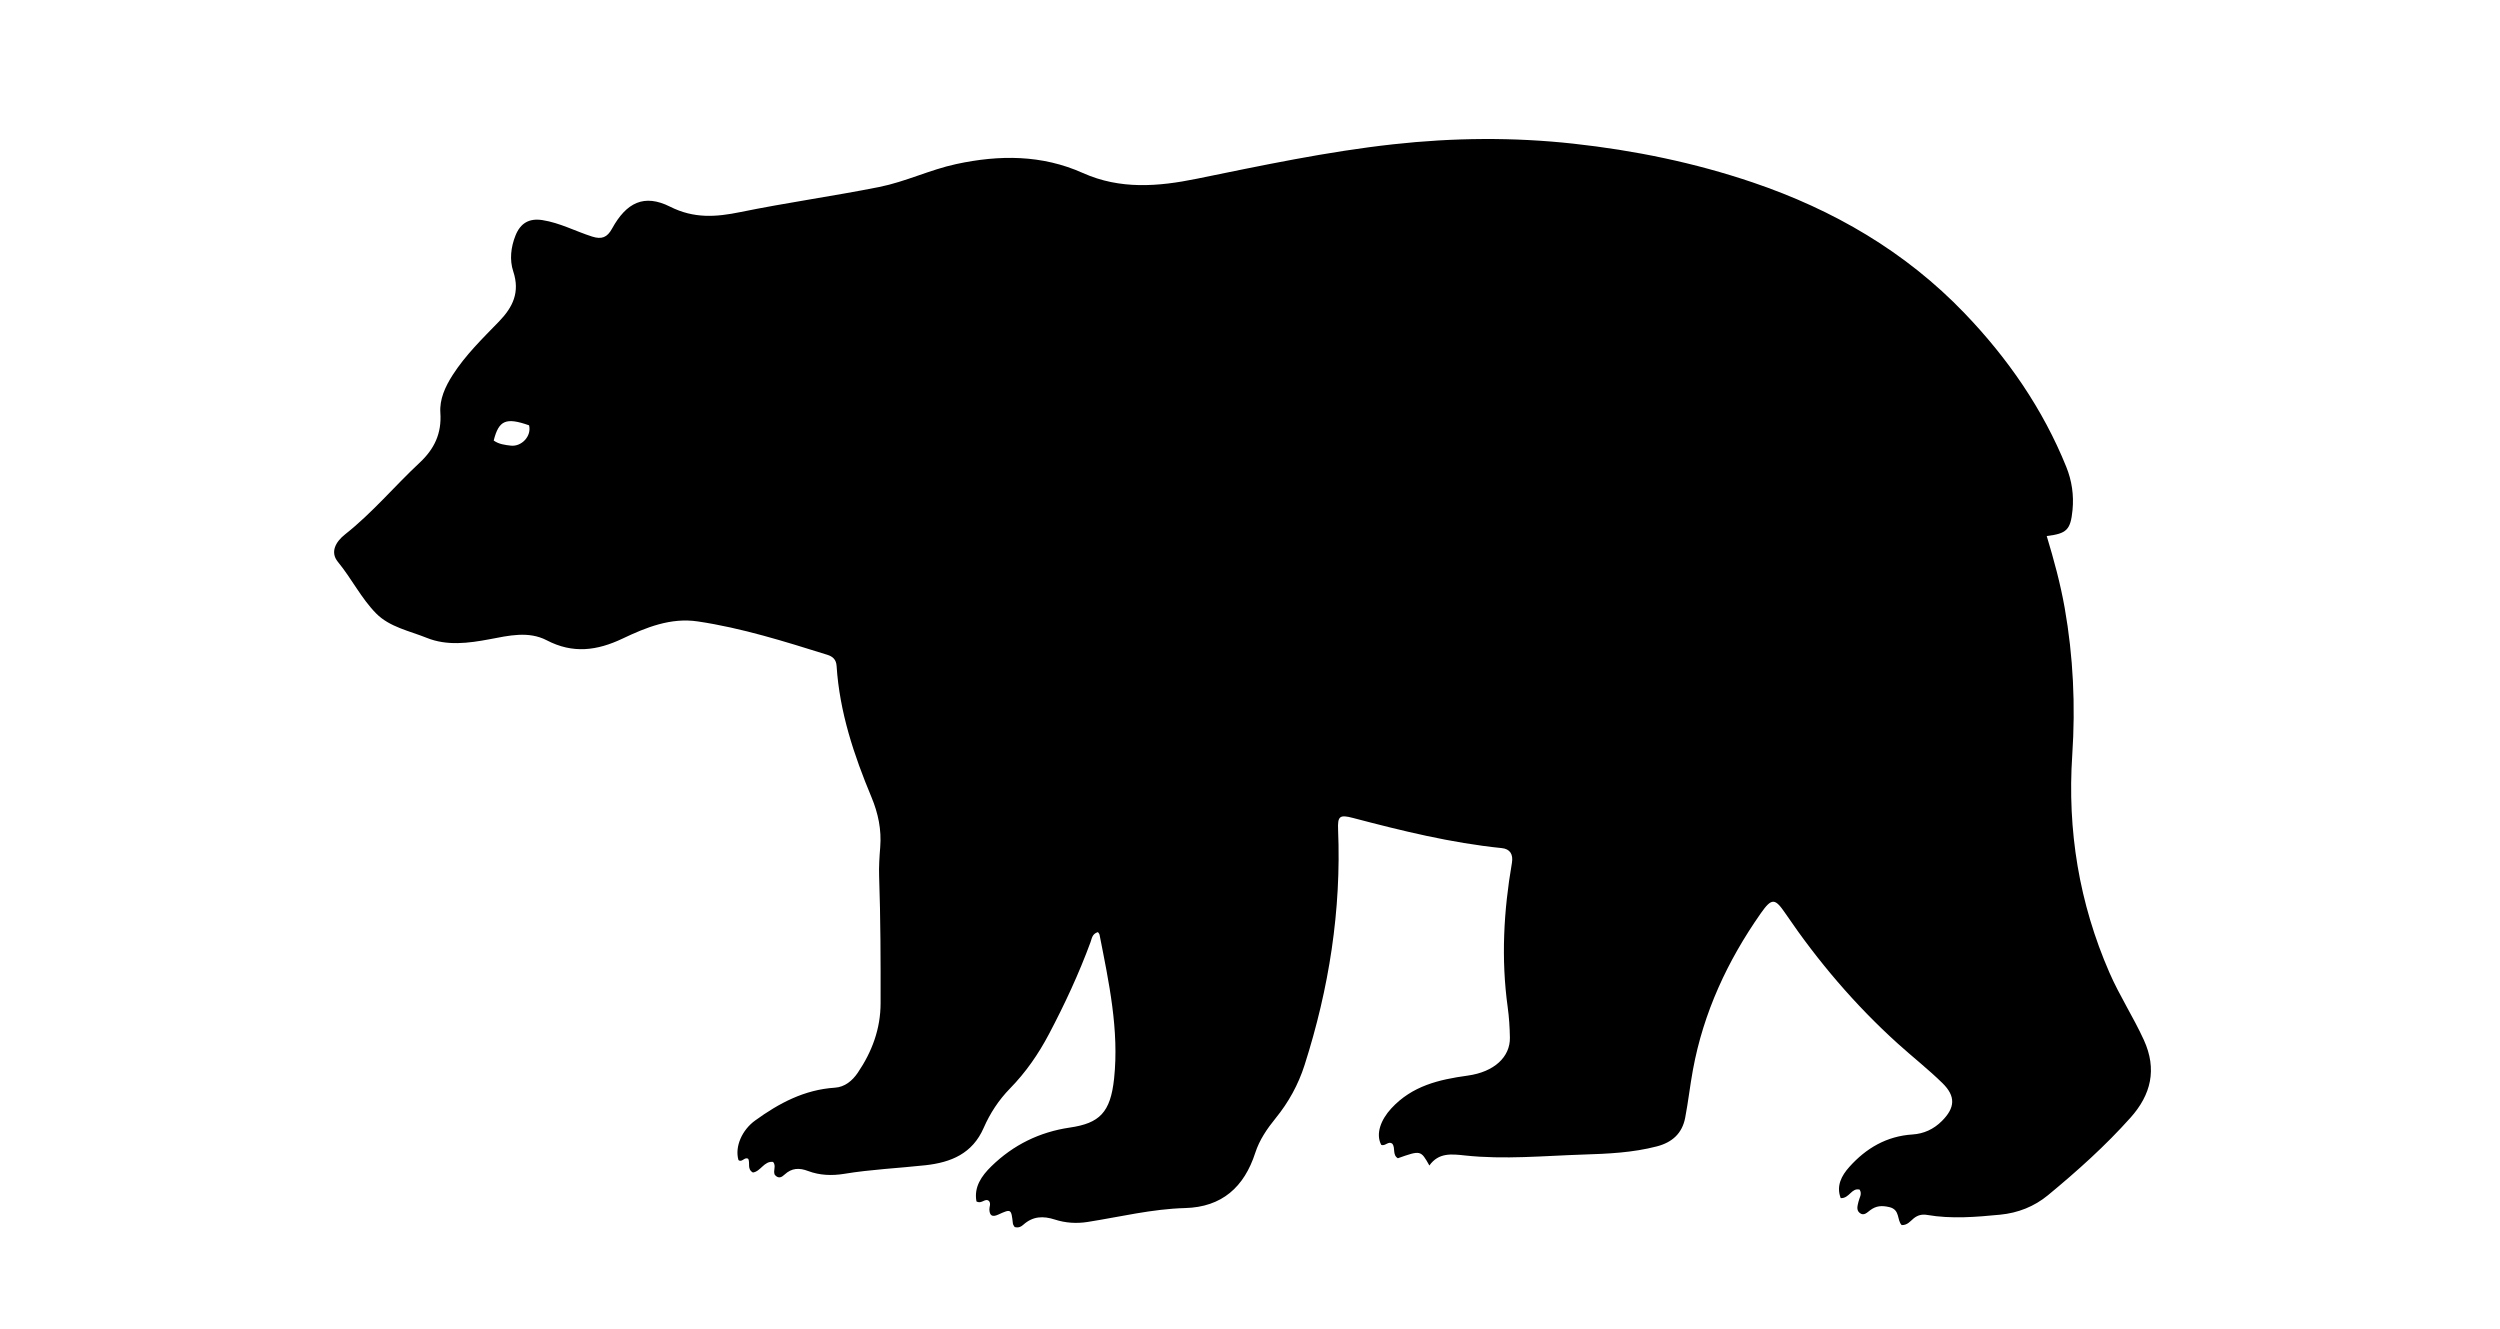
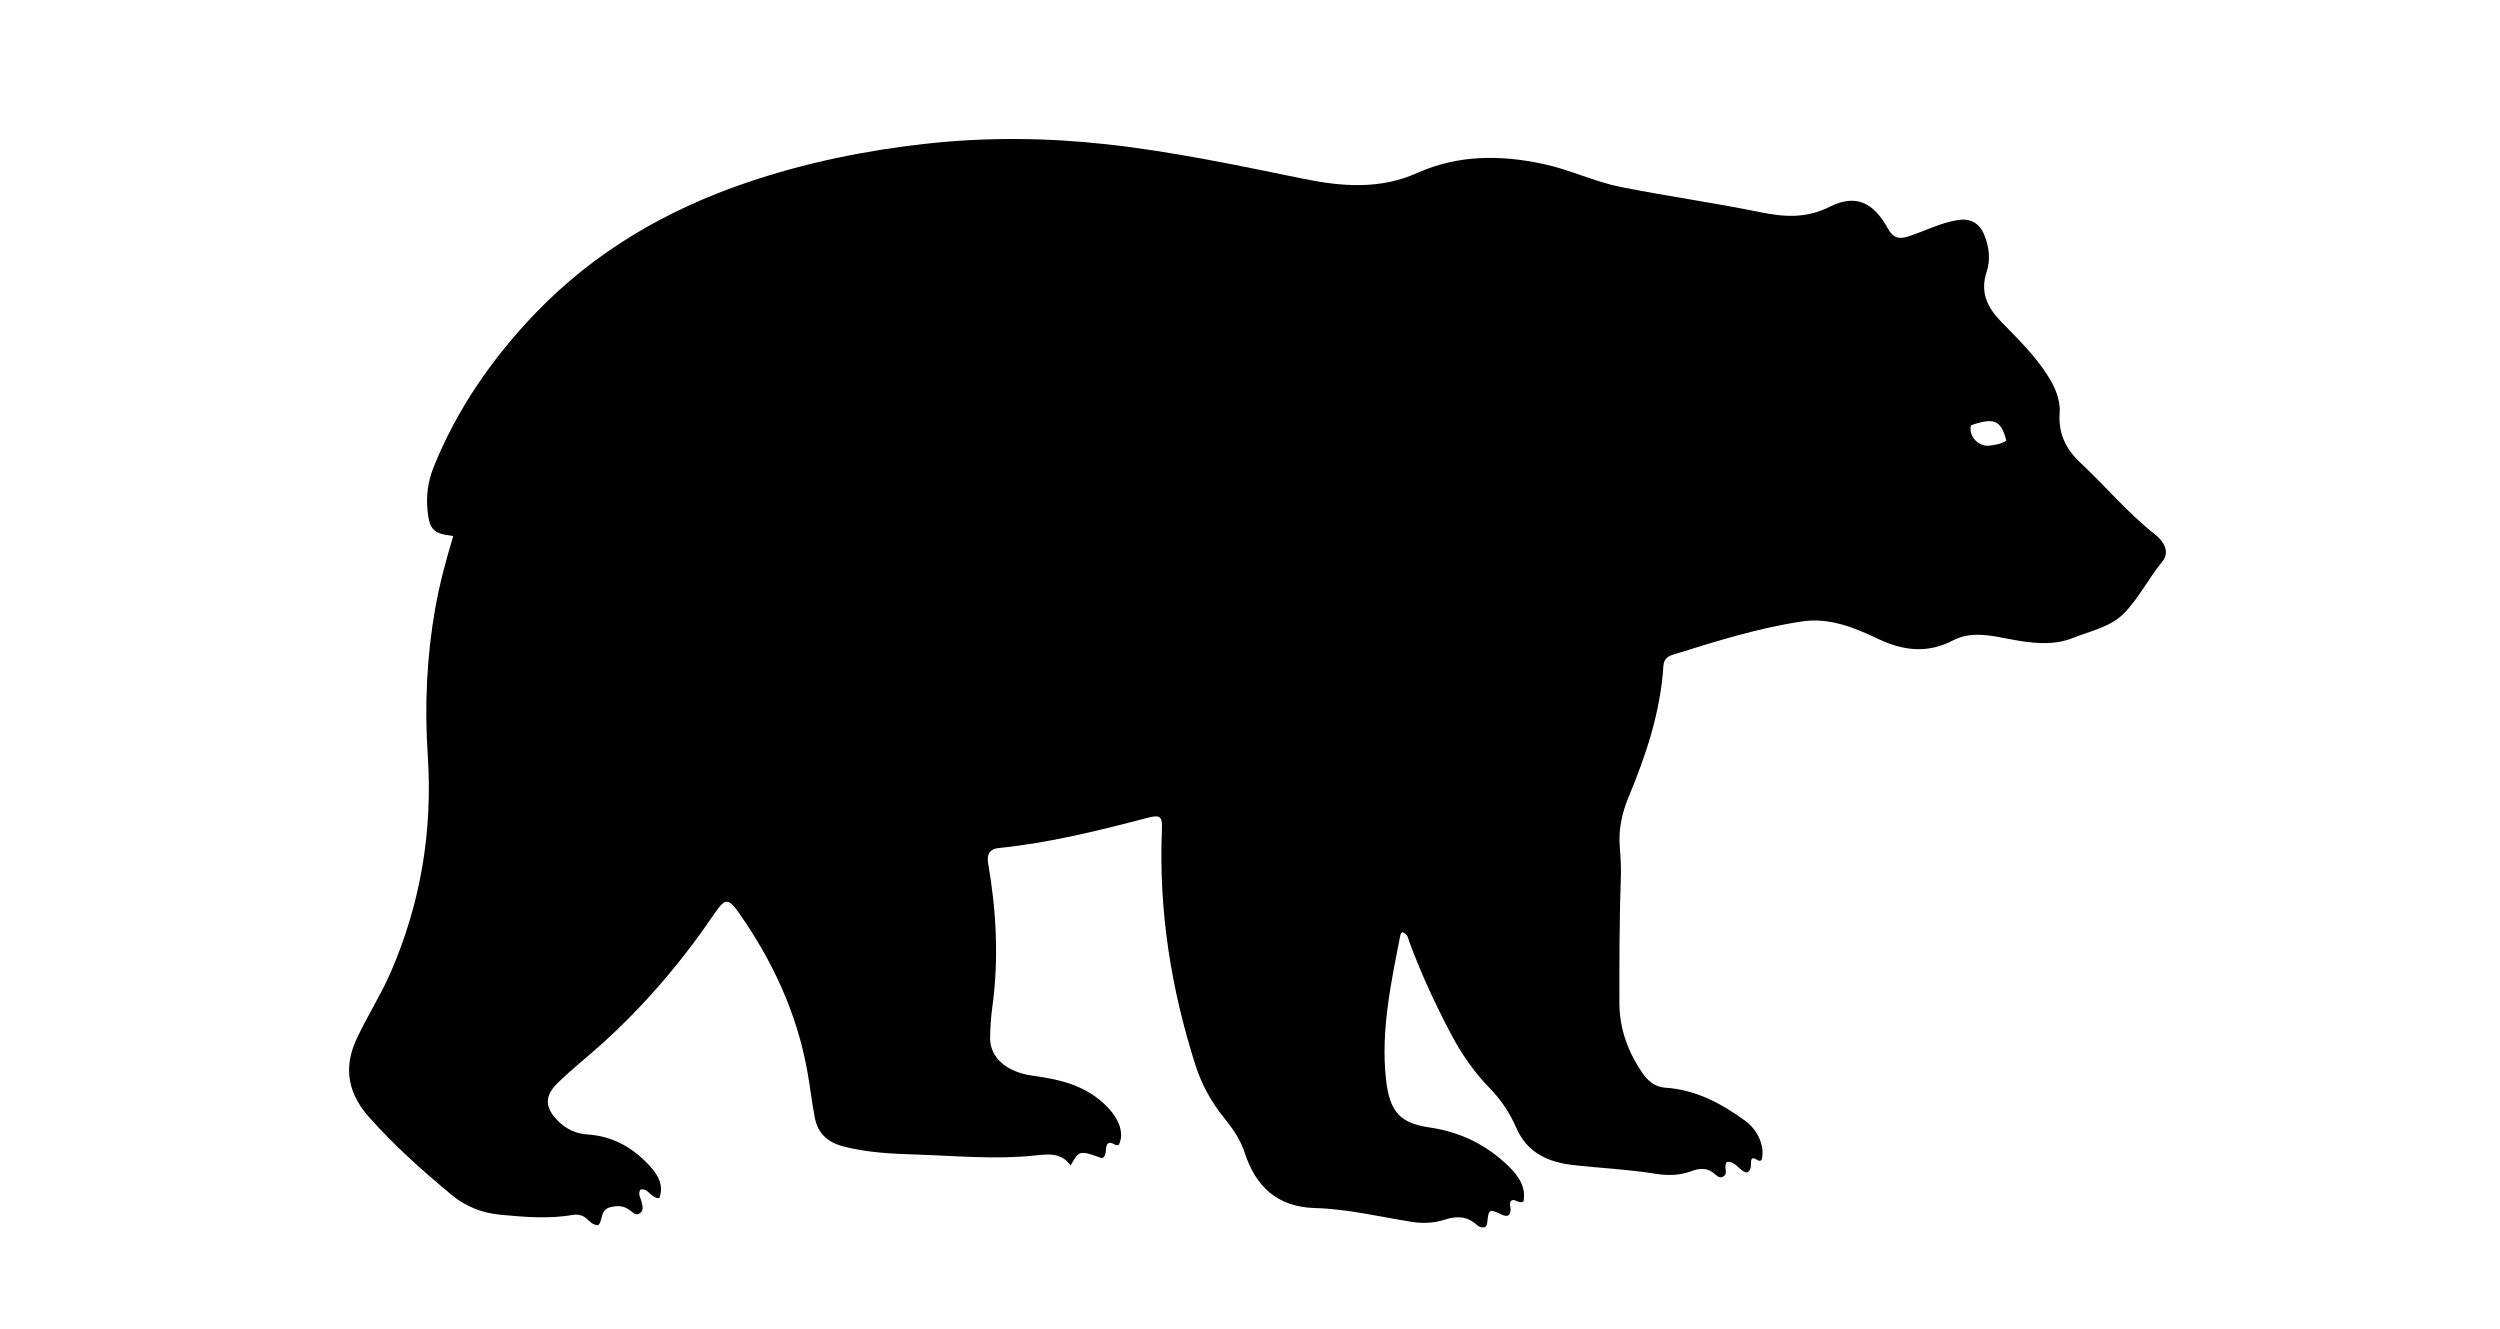
<svg xmlns="http://www.w3.org/2000/svg" version="1.1" id="Layer_1" x="0px" y="0px" width="100%" viewBox="0 0 1024 544" enable-background="new 0 0 1024 544" xml:space="preserve">
-   <path fill="#000000" opacity="1" stroke="none" d=" M317.334,481.194   C316.553,479.345 318.066,477.6 316.66,475.922   C312.972,475.449 311.572,479.834 308.399,480.264   C305.959,478.899 307.288,476.5 306.521,474.712   C305.043,473.594 303.965,476.345 302.471,475.158   C300.889,469.612 304.003,462.81 309.246,459.003   C319.105,451.846 329.503,446.324 341.996,445.514   C346.002,445.254 349.1,442.705 351.338,439.408   C357.165,430.822 360.671,421.472 360.691,410.935   C360.725,393.607 360.691,376.284 360.091,358.963   C359.953,354.981 360.219,350.969 360.538,346.99   C361.11,339.844 359.704,333.116 356.963,326.544   C349.76,309.277 343.88,291.638 342.67,272.78   C342.503,270.171 341.135,268.909 338.854,268.198   C321.381,262.754 303.907,257.218 285.756,254.528   C274.752,252.896 264.638,256.983 255.002,261.567   C244.587,266.523 234.657,267.851 223.969,262.276   C216.468,258.364 208.316,260.363 200.45,261.847   C191.844,263.471 183.061,264.597 174.824,261.275   C167.718,258.41 159.58,256.852 154.084,251.28   C147.947,245.059 144.01,236.959 138.4,230.141   C135.102,226.133 137.557,221.864 141.327,218.891   C152.496,210.081 161.594,199.129 171.94,189.474   C177.896,183.917 180.955,177.516 180.373,169.096   C179.989,163.556 182.361,158.372 185.387,153.648   C190.644,145.441 197.604,138.681 204.32,131.762   C210.098,125.81 213.049,119.684 210.224,111.156   C208.668,106.458 209.225,101.262 211.155,96.45   C213.188,91.38 216.762,89.307 222.185,90.157   C229.336,91.278 235.728,94.73 242.541,96.901   C246.486,98.159 248.719,97.234 250.677,93.674   C256.594,82.911 263.861,79.33 274.479,84.662   C284.267,89.578 293.224,88.917 303.224,86.873   C322.1,83.015 341.219,80.355 360.118,76.595   C370.869,74.456 380.884,69.527 391.669,67.202   C409.365,63.386 426.771,63.341 443.553,70.867   C458.844,77.724 474.497,76.416 490.124,73.229   C516.855,67.777 543.527,62.09 570.687,59.097   C595.266,56.387 619.833,56.142 644.432,58.843   C669.493,61.594 694.052,66.622 717.944,74.727   C750.965,85.93 780.451,103.034 804.694,128.307   C822.351,146.712 836.752,167.457 846.365,191.277   C848.65,196.941 849.491,202.867 848.908,208.887   C848.114,217.075 846.5,218.567 838.338,219.558   C841.283,229.293 843.943,239.062 845.703,249.031   C849.221,268.96 850.135,289.06 848.796,309.223   C846.738,340.185 851.615,369.876 864.013,398.366   C868.143,407.854 873.791,416.519 878.097,425.925   C883.633,438.02 881.019,448.422 872.698,457.751   C862.37,469.329 850.807,479.683 838.86,489.551   C833.265,494.172 826.579,496.832 819.233,497.539   C809.287,498.496 799.334,499.347 789.391,497.642   C787.226,497.271 785.493,497.717 783.828,499.062   C782.443,500.182 781.343,501.84 778.946,501.804   C776.901,499.824 778.385,495.479 773.876,494.433   C770.734,493.704 768.512,493.886 766.078,495.66   C764.805,496.588 763.437,498.235 761.705,496.796   C760.203,495.548 760.897,493.764 761.258,492.123   C761.599,490.574 762.824,489.087 761.71,487.267   C758.351,486.413 757.556,490.895 753.952,490.762   C752.056,485.727 754.29,481.548 757.475,477.988   C764.352,470.297 772.769,465.355 783.367,464.678   C787.999,464.382 792.023,462.526 795.367,459.199   C800.791,453.8 801.184,449.093 795.644,443.662   C789.828,437.961 783.38,432.91 777.328,427.441   C759.815,411.614 744.631,393.754 731.379,374.247   C727.049,367.872 725.75,367.622 721.206,374.106   C707.576,393.555 697.742,414.709 693.42,438.205   C692.219,444.735 691.5,451.355 690.242,457.872   C689.018,464.207 684.983,467.903 678.691,469.549   C668.769,472.144 658.583,472.588 648.489,472.909   C632.358,473.422 616.186,475.019 600.066,473.281   C594.451,472.675 589.295,472.051 585.471,477.385   C581.94,471.105 581.94,471.105 572.561,474.417   C570.293,473.053 571.597,470.345 570.382,468.564   C568.712,467.073 567.353,469.71 565.734,468.905   C563.385,464.365 565.64,458.6 569.868,454.012   C578.407,444.747 589.381,442.194 601.139,440.573   C612.1,439.063 618.582,432.876 618.454,425.035   C618.386,420.879 618.126,416.699 617.557,412.584   C614.818,392.77 615.891,373.08 619.278,353.462   C619.889,349.92 618.494,347.723 615.15,347.384   C594.385,345.28 574.224,340.3 554.109,335.011   C548.669,333.581 547.854,334.338 548.083,339.889   C549.438,372.852 544.368,404.884 534.357,436.231   C531.786,444.282 527.8,451.5 522.488,458.03   C518.998,462.32 515.864,466.912 514.166,472.166   C509.618,486.233 500.521,494.413 485.428,494.821   C471.867,495.188 458.749,498.433 445.454,500.519   C440.886,501.236 436.379,500.922 432.132,499.547   C427.25,497.967 423.061,498.149 419.151,501.649   C418.317,502.395 417.253,503.043 415.61,502.598   C415.433,502.264 414.945,501.738 414.881,501.164   C414.205,495.132 414.2,495.079 408.827,497.525   C406.452,498.605 405.344,497.94 405.248,495.411   C405.205,494.284 405.954,493.138 405.132,491.975   C403.484,490.48 402.215,493.351 399.955,492.099   C398.877,486.221 401.969,481.712 406.077,477.702   C415.05,468.943 425.814,463.668 438.207,461.85   C450.346,460.07 454.859,455.731 456.334,441.774   C458.435,421.896 454.207,402.346 450.381,382.899   C450.293,382.454 449.891,382.071 449.717,381.791   C447.325,382.499 447.237,384.393 446.698,385.858   C441.915,398.85 436.095,411.354 429.635,423.596   C425.321,431.772 420.155,439.241 413.693,445.844   C409.098,450.538 405.512,456.023 402.912,461.982   C398.301,472.544 389.53,476.132 379.037,477.283   C367.964,478.497 356.816,478.979 345.803,480.798   C340.803,481.624 335.744,481.444 331.008,479.65   C327.334,478.258 324.307,478.387 321.374,481.092   C320.298,482.085 318.942,483.062 317.334,481.194  M216.711,174.213   C207.227,170.883 204.33,172.109 202.22,180.441   C204.29,181.95 206.838,182.256 209.225,182.531   C213.613,183.036 217.801,178.668 216.711,174.213  z" />
+   <g data-loadout-mirror="true" transform="translate(1024 0) scale(-1 1)">
+     <path fill="#000000" opacity="1" stroke="none" d=" M317.334,481.194   C316.553,479.345 318.066,477.6 316.66,475.922   C312.972,475.449 311.572,479.834 308.399,480.264   C305.959,478.899 307.288,476.5 306.521,474.712   C305.043,473.594 303.965,476.345 302.471,475.158   C300.889,469.612 304.003,462.81 309.246,459.003   C319.105,451.846 329.503,446.324 341.996,445.514   C346.002,445.254 349.1,442.705 351.338,439.408   C357.165,430.822 360.671,421.472 360.691,410.935   C360.725,393.607 360.691,376.284 360.091,358.963   C359.953,354.981 360.219,350.969 360.538,346.99   C361.11,339.844 359.704,333.116 356.963,326.544   C349.76,309.277 343.88,291.638 342.67,272.78   C342.503,270.171 341.135,268.909 338.854,268.198   C321.381,262.754 303.907,257.218 285.756,254.528   C274.752,252.896 264.638,256.983 255.002,261.567   C244.587,266.523 234.657,267.851 223.969,262.276   C216.468,258.364 208.316,260.363 200.45,261.847   C191.844,263.471 183.061,264.597 174.824,261.275   C167.718,258.41 159.58,256.852 154.084,251.28   C147.947,245.059 144.01,236.959 138.4,230.141   C135.102,226.133 137.557,221.864 141.327,218.891   C152.496,210.081 161.594,199.129 171.94,189.474   C177.896,183.917 180.955,177.516 180.373,169.096   C179.989,163.556 182.361,158.372 185.387,153.648   C190.644,145.441 197.604,138.681 204.32,131.762   C210.098,125.81 213.049,119.684 210.224,111.156   C208.668,106.458 209.225,101.262 211.155,96.45   C213.188,91.38 216.762,89.307 222.185,90.157   C229.336,91.278 235.728,94.73 242.541,96.901   C246.486,98.159 248.719,97.234 250.677,93.674   C256.594,82.911 263.861,79.33 274.479,84.662   C284.267,89.578 293.224,88.917 303.224,86.873   C322.1,83.015 341.219,80.355 360.118,76.595   C370.869,74.456 380.884,69.527 391.669,67.202   C409.365,63.386 426.771,63.341 443.553,70.867   C458.844,77.724 474.497,76.416 490.124,73.229   C516.855,67.777 543.527,62.09 570.687,59.097   C595.266,56.387 619.833,56.142 644.432,58.843   C669.493,61.594 694.052,66.622 717.944,74.727   C750.965,85.93 780.451,103.034 804.694,128.307   C822.351,146.712 836.752,167.457 846.365,191.277   C848.65,196.941 849.491,202.867 848.908,208.887   C848.114,217.075 846.5,218.567 838.338,219.558   C841.283,229.293 843.943,239.062 845.703,249.031   C849.221,268.96 850.135,289.06 848.796,309.223   C846.738,340.185 851.615,369.876 864.013,398.366   C868.143,407.854 873.791,416.519 878.097,425.925   C883.633,438.02 881.019,448.422 872.698,457.751   C862.37,469.329 850.807,479.683 838.86,489.551   C833.265,494.172 826.579,496.832 819.233,497.539   C809.287,498.496 799.334,499.347 789.391,497.642   C787.226,497.271 785.493,497.717 783.828,499.062   C782.443,500.182 781.343,501.84 778.946,501.804   C776.901,499.824 778.385,495.479 773.876,494.433   C770.734,493.704 768.512,493.886 766.078,495.66   C764.805,496.588 763.437,498.235 761.705,496.796   C760.203,495.548 760.897,493.764 761.258,492.123   C761.599,490.574 762.824,489.087 761.71,487.267   C758.351,486.413 757.556,490.895 753.952,490.762   C752.056,485.727 754.29,481.548 757.475,477.988   C764.352,470.297 772.769,465.355 783.367,464.678   C787.999,464.382 792.023,462.526 795.367,459.199   C800.791,453.8 801.184,449.093 795.644,443.662   C789.828,437.961 783.38,432.91 777.328,427.441   C759.815,411.614 744.631,393.754 731.379,374.247   C727.049,367.872 725.75,367.622 721.206,374.106   C707.576,393.555 697.742,414.709 693.42,438.205   C692.219,444.735 691.5,451.355 690.242,457.872   C689.018,464.207 684.983,467.903 678.691,469.549   C668.769,472.144 658.583,472.588 648.489,472.909   C632.358,473.422 616.186,475.019 600.066,473.281   C594.451,472.675 589.295,472.051 585.471,477.385   C581.94,471.105 581.94,471.105 572.561,474.417   C570.293,473.053 571.597,470.345 570.382,468.564   C568.712,467.073 567.353,469.71 565.734,468.905   C563.385,464.365 565.64,458.6 569.868,454.012   C578.407,444.747 589.381,442.194 601.139,440.573   C612.1,439.063 618.582,432.876 618.454,425.035   C618.386,420.879 618.126,416.699 617.557,412.584   C614.818,392.77 615.891,373.08 619.278,353.462   C619.889,349.92 618.494,347.723 615.15,347.384   C594.385,345.28 574.224,340.3 554.109,335.011   C548.669,333.581 547.854,334.338 548.083,339.889   C549.438,372.852 544.368,404.884 534.357,436.231   C531.786,444.282 527.8,451.5 522.488,458.03   C518.998,462.32 515.864,466.912 514.166,472.166   C509.618,486.233 500.521,494.413 485.428,494.821   C471.867,495.188 458.749,498.433 445.454,500.519   C440.886,501.236 436.379,500.922 432.132,499.547   C427.25,497.967 423.061,498.149 419.151,501.649   C418.317,502.395 417.253,503.043 415.61,502.598   C415.433,502.264 414.945,501.738 414.881,501.164   C414.205,495.132 414.2,495.079 408.827,497.525   C406.452,498.605 405.344,497.94 405.248,495.411   C405.205,494.284 405.954,493.138 405.132,491.975   C403.484,490.48 402.215,493.351 399.955,492.099   C398.877,486.221 401.969,481.712 406.077,477.702   C415.05,468.943 425.814,463.668 438.207,461.85   C450.346,460.07 454.859,455.731 456.334,441.774   C458.435,421.896 454.207,402.346 450.381,382.899   C450.293,382.454 449.891,382.071 449.717,381.791   C447.325,382.499 447.237,384.393 446.698,385.858   C441.915,398.85 436.095,411.354 429.635,423.596   C425.321,431.772 420.155,439.241 413.693,445.844   C409.098,450.538 405.512,456.023 402.912,461.982   C398.301,472.544 389.53,476.132 379.037,477.283   C367.964,478.497 356.816,478.979 345.803,480.798   C340.803,481.624 335.744,481.444 331.008,479.65   C327.334,478.258 324.307,478.387 321.374,481.092   C320.298,482.085 318.942,483.062 317.334,481.194  M216.711,174.213   C207.227,170.883 204.33,172.109 202.22,180.441   C204.29,181.95 206.838,182.256 209.225,182.531   C213.613,183.036 217.801,178.668 216.711,174.213  z" />
+   </g>
</svg>
